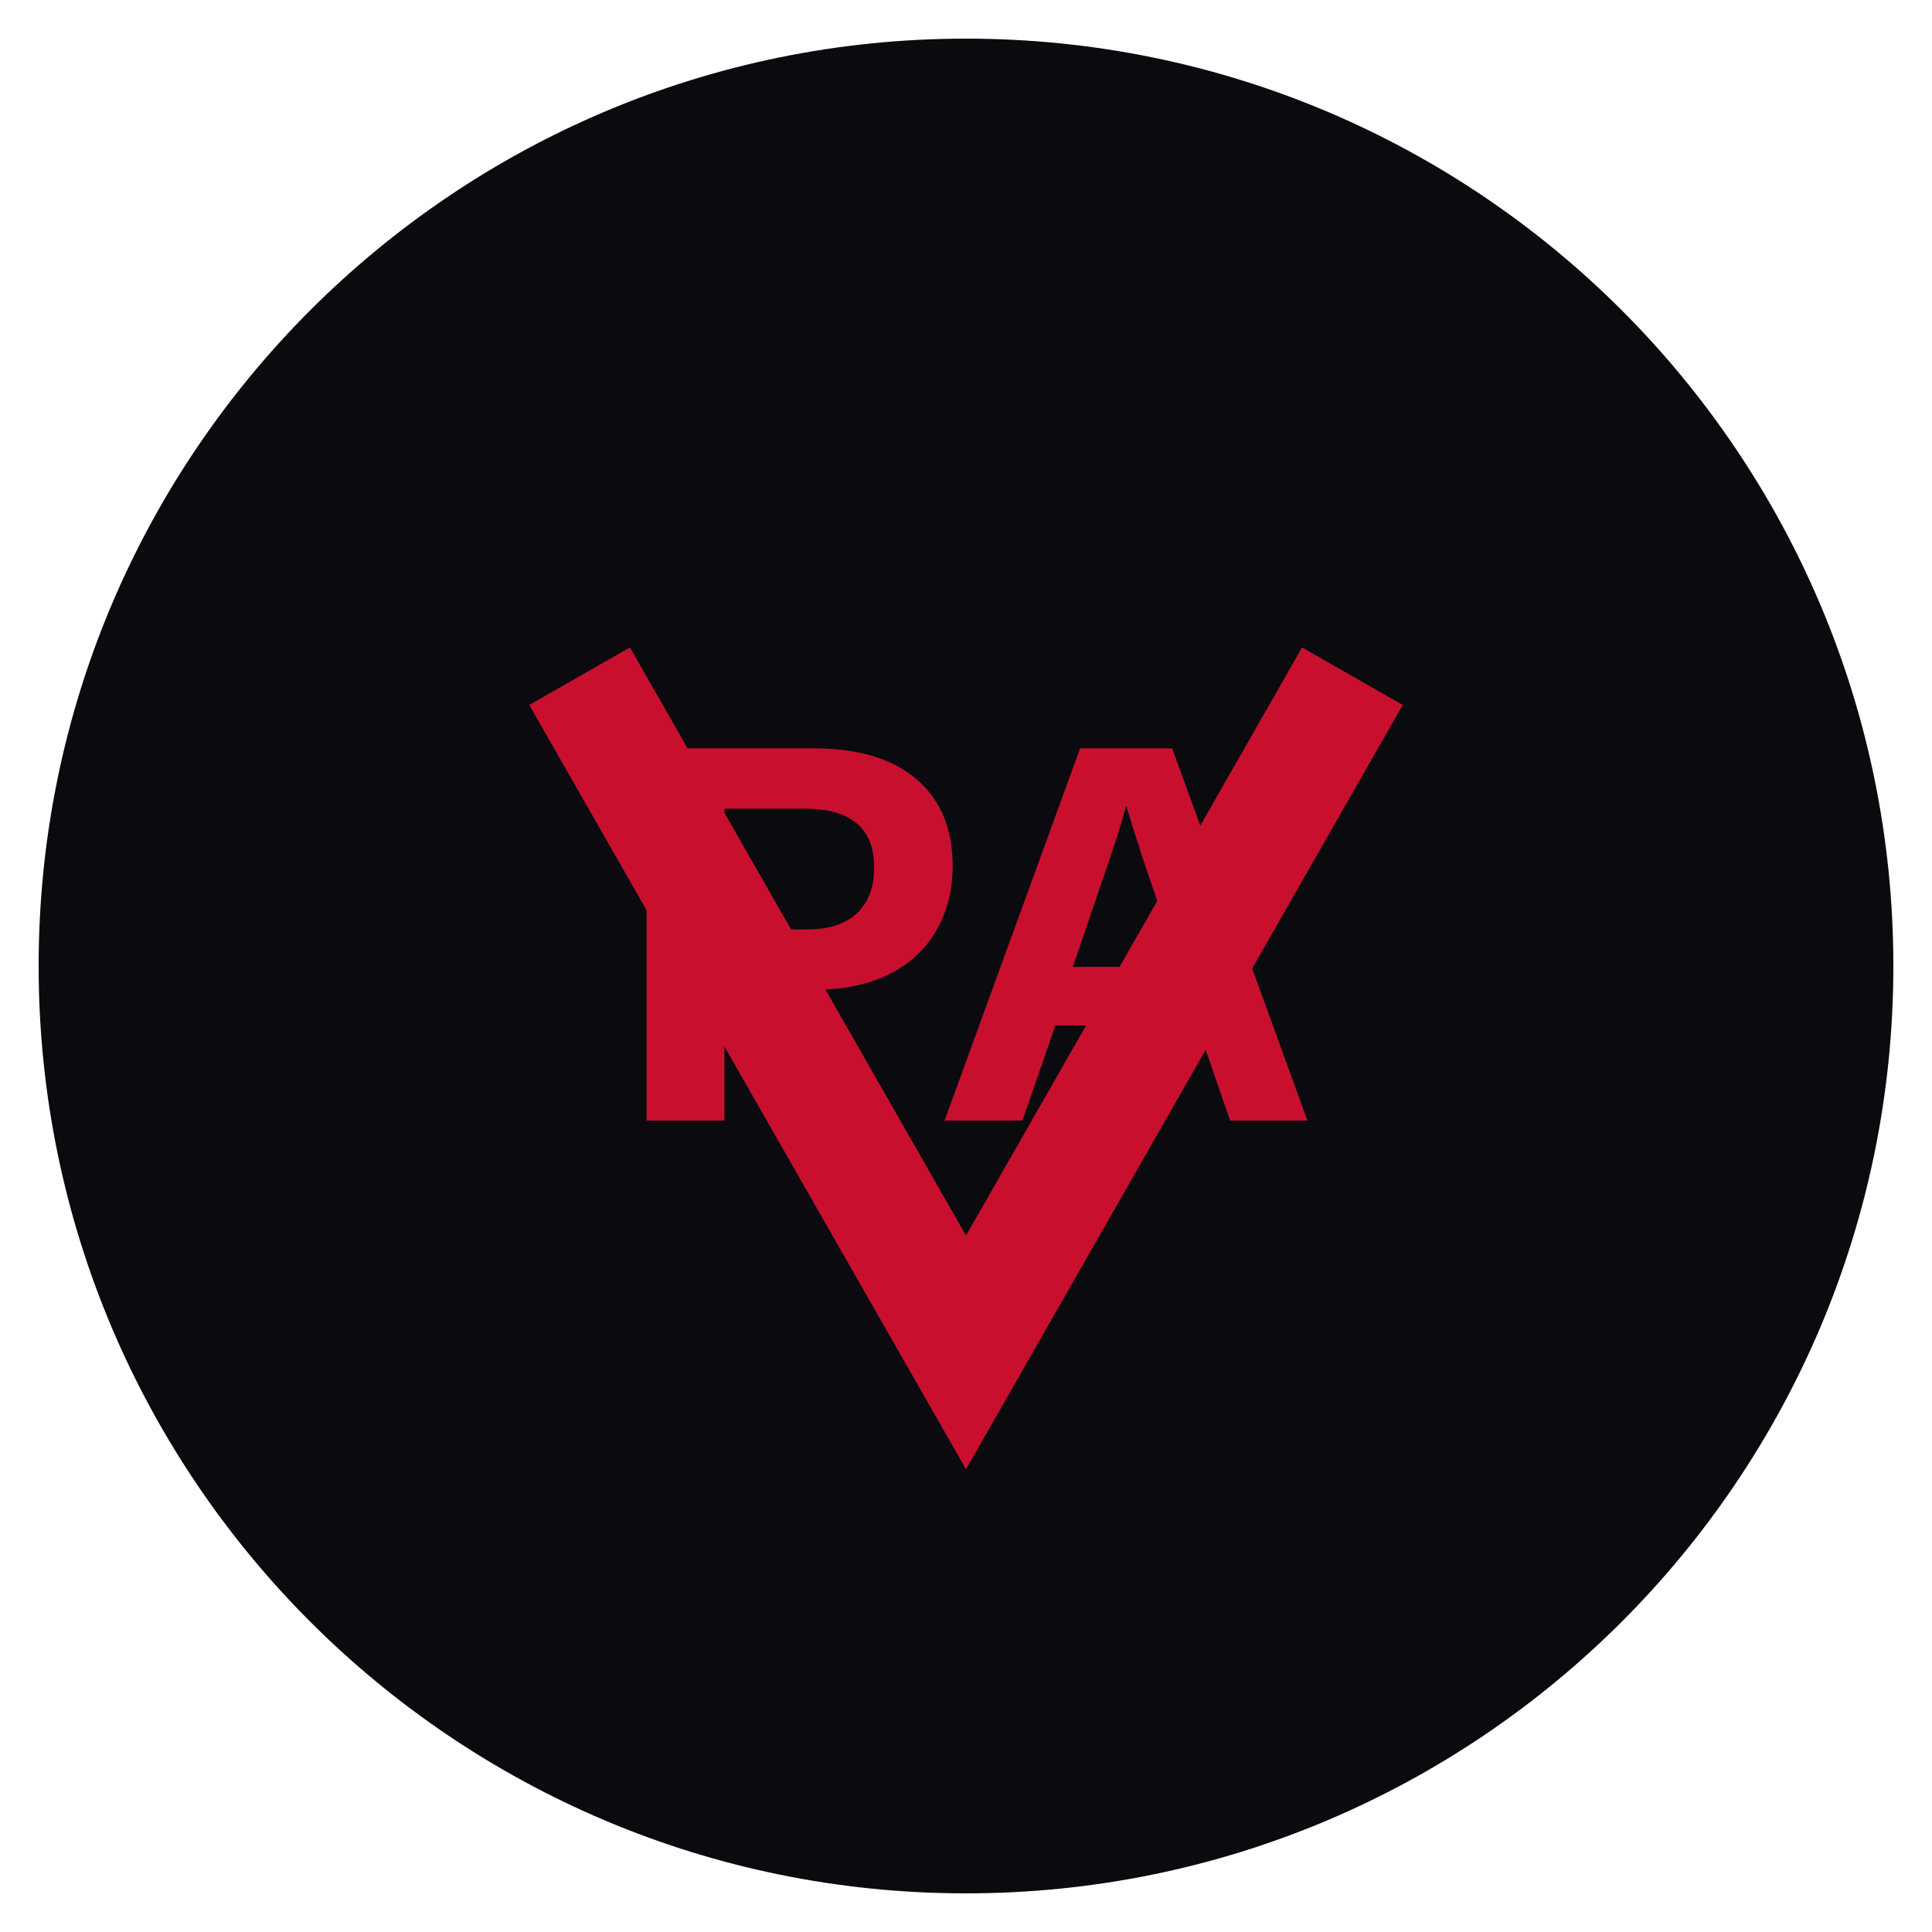
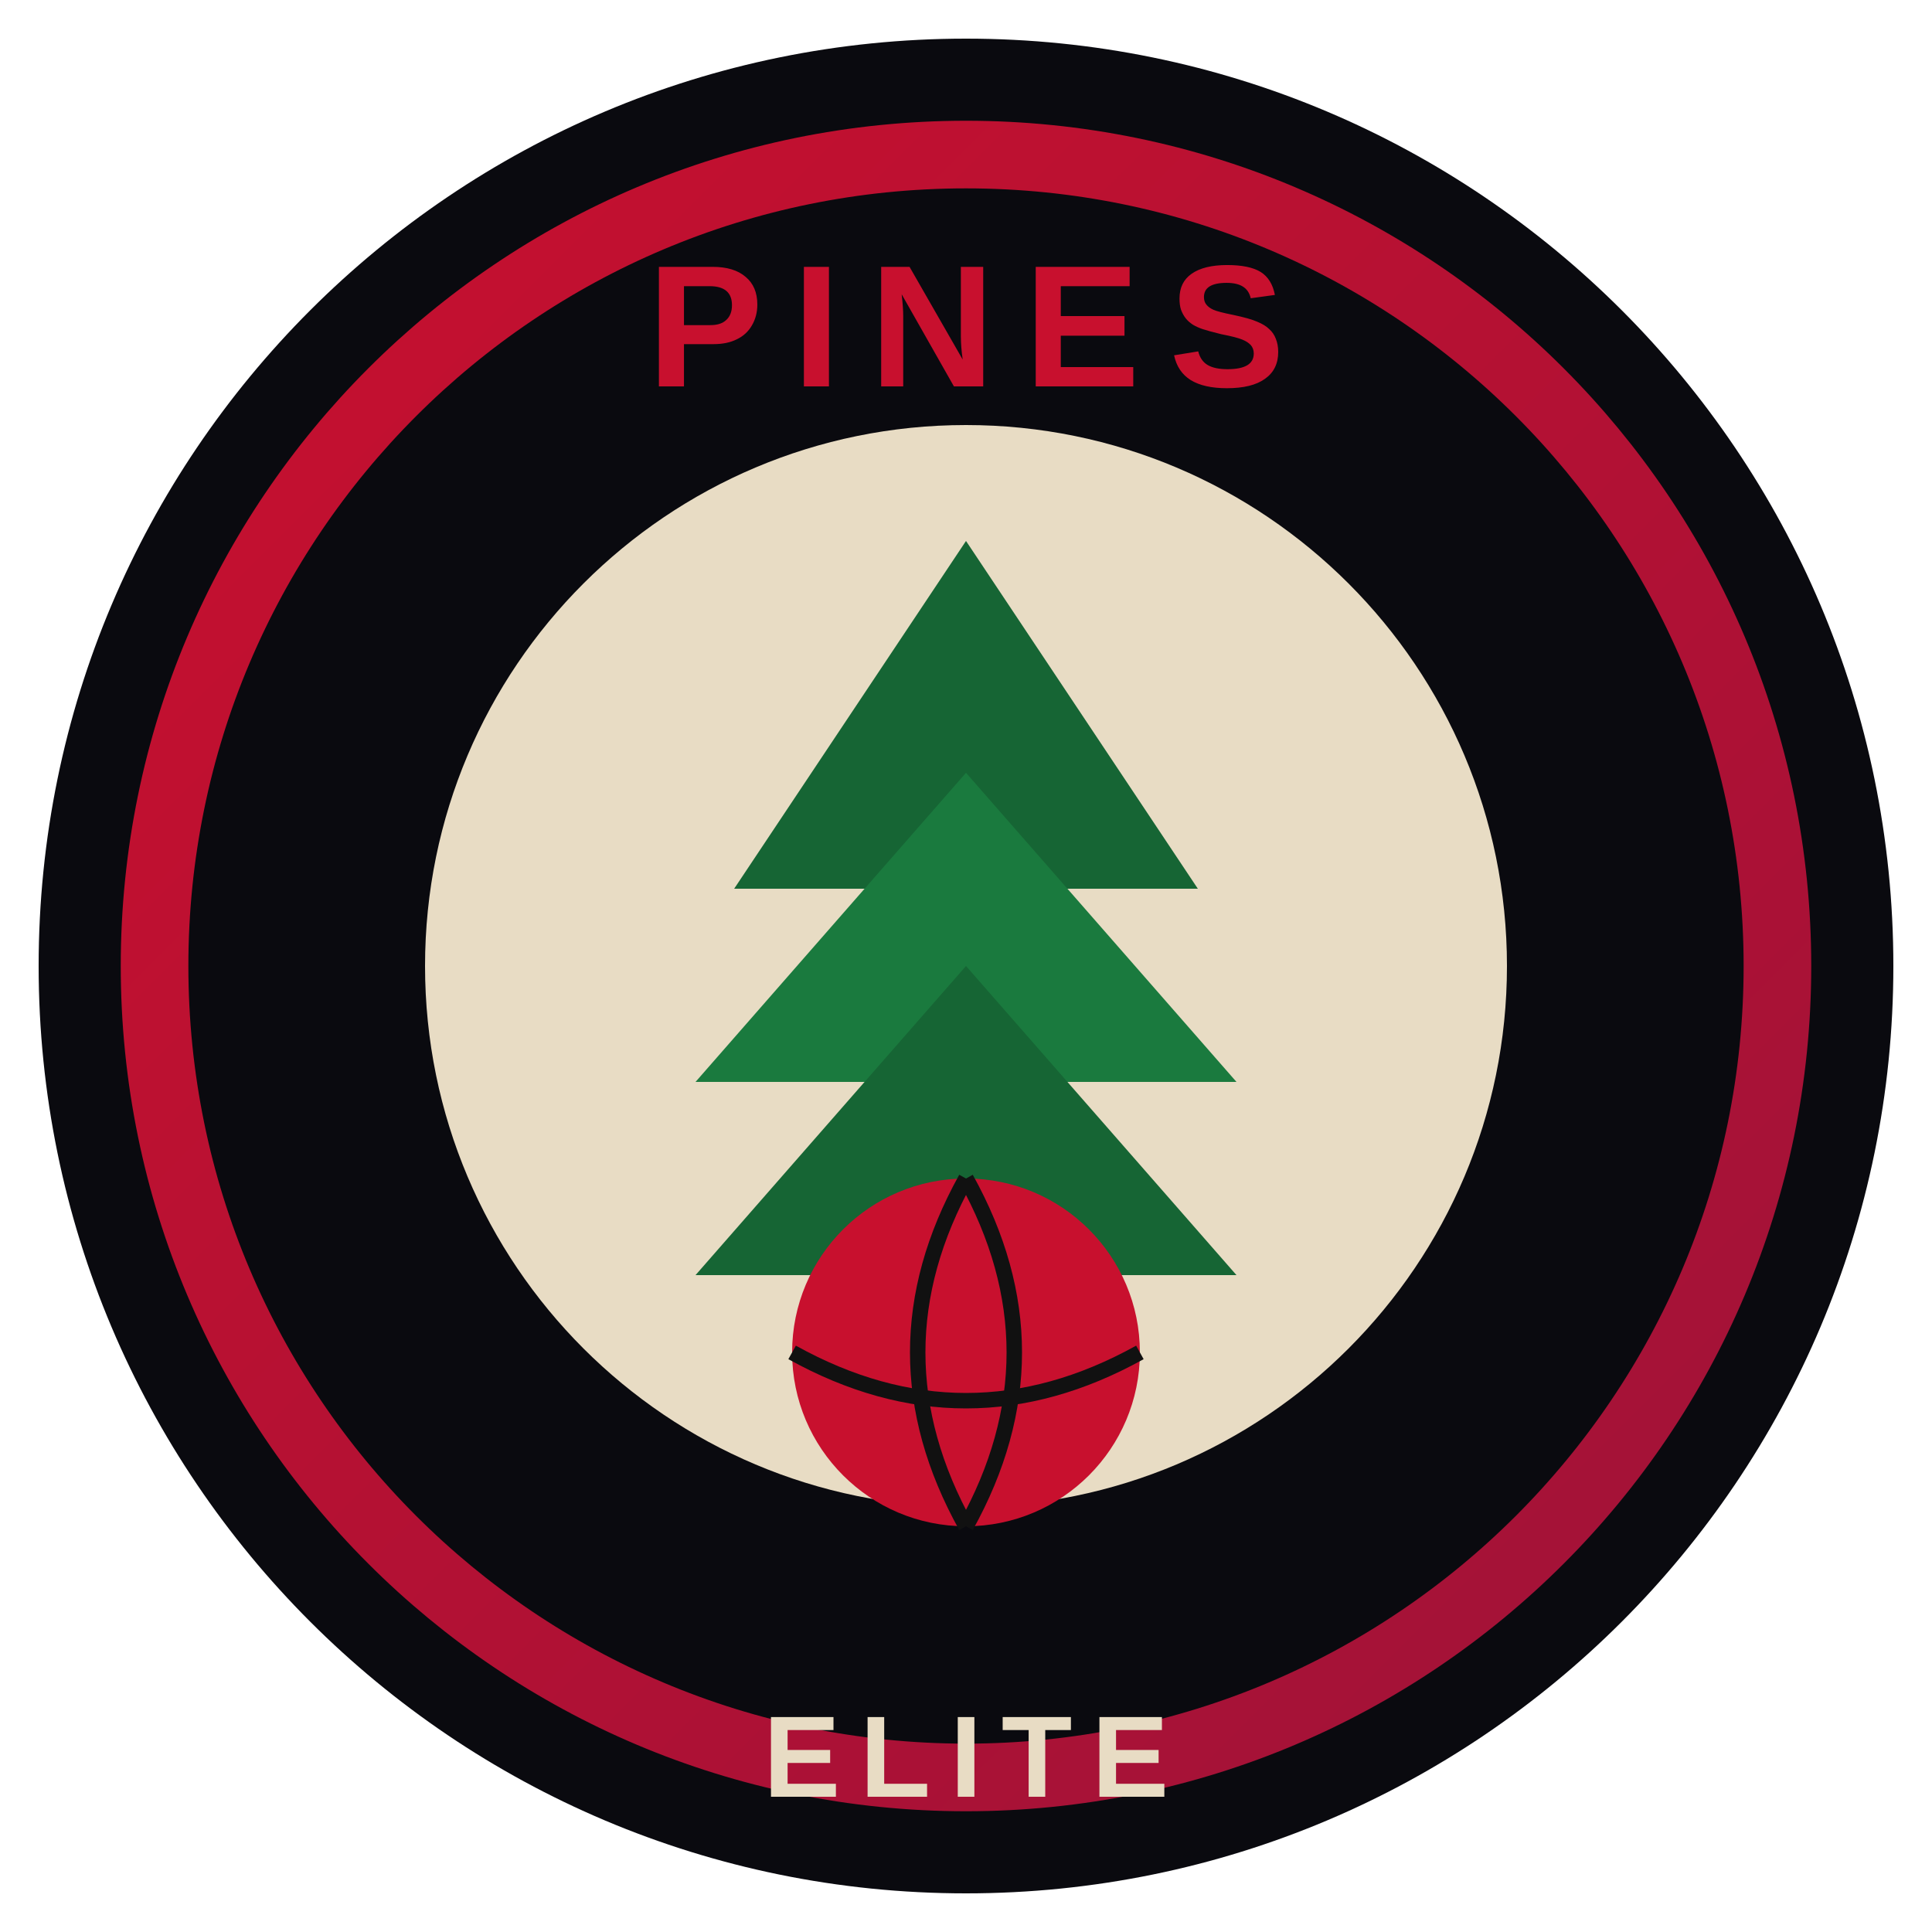
<svg xmlns="http://www.w3.org/2000/svg" viewBox="0 0 100 100" fill="none">
+   <defs>
+     <linearGradient id="redRing" x1="0" y1="0" x2="1" y2="1">
+       <stop offset="0%" stop-color="#c8102e" />
+       <stop offset="100%" stop-color="#9f1239" />
+     </linearGradient>
+   </defs>
  <circle cx="50" cy="50" r="48" fill="#0a0a0f" />
-   <path d="M30 35 L50 70 L70 35" stroke="#c8102e" stroke-width="6" fill="none" />
-   <text x="50" y="58" font-family="Arial, sans-serif" font-size="28" font-weight="bold" text-anchor="middle" fill="#c8102e">PA</text>
+   <circle cx="50" cy="50" r="42" fill="none" stroke="url(#redRing)" stroke-width="3.5" />
+   <circle cx="50" cy="50" r="28" fill="#e8dcc4" />
+   <rect x="48.5" y="58" width="3" height="9" fill="#3f2a1f" />
+   <polygon points="50,28 38,46 62,46" fill="#166534" />
+   <polygon points="50,40 36,56 64,56" fill="#1a7a3e" />
+   <polygon points="50,50 36,66 64,66" fill="#166534" />
+   <circle cx="50" cy="70" r="9" fill="#c8102e" />
+   <path d="M41 70 Q50 75 59 70" stroke="#111" stroke-width="0.8" fill="none" />
+   <path d="M50 61 Q45 70 50 79" stroke="#111" stroke-width="0.8" fill="none" />
+   <path d="M50 61 Q55 70 50 79" stroke="#111" stroke-width="0.8" fill="none" />
+   <text x="50" y="20" font-family="Arial, sans-serif" font-size="9" font-weight="900" fill="#c8102e" text-anchor="middle" letter-spacing="1.5">PINES</text>
+   <text x="50" y="93" font-family="Arial, sans-serif" font-size="6" font-weight="700" fill="#e8dcc4" text-anchor="middle" letter-spacing="1">ELITE</text>
</svg>
